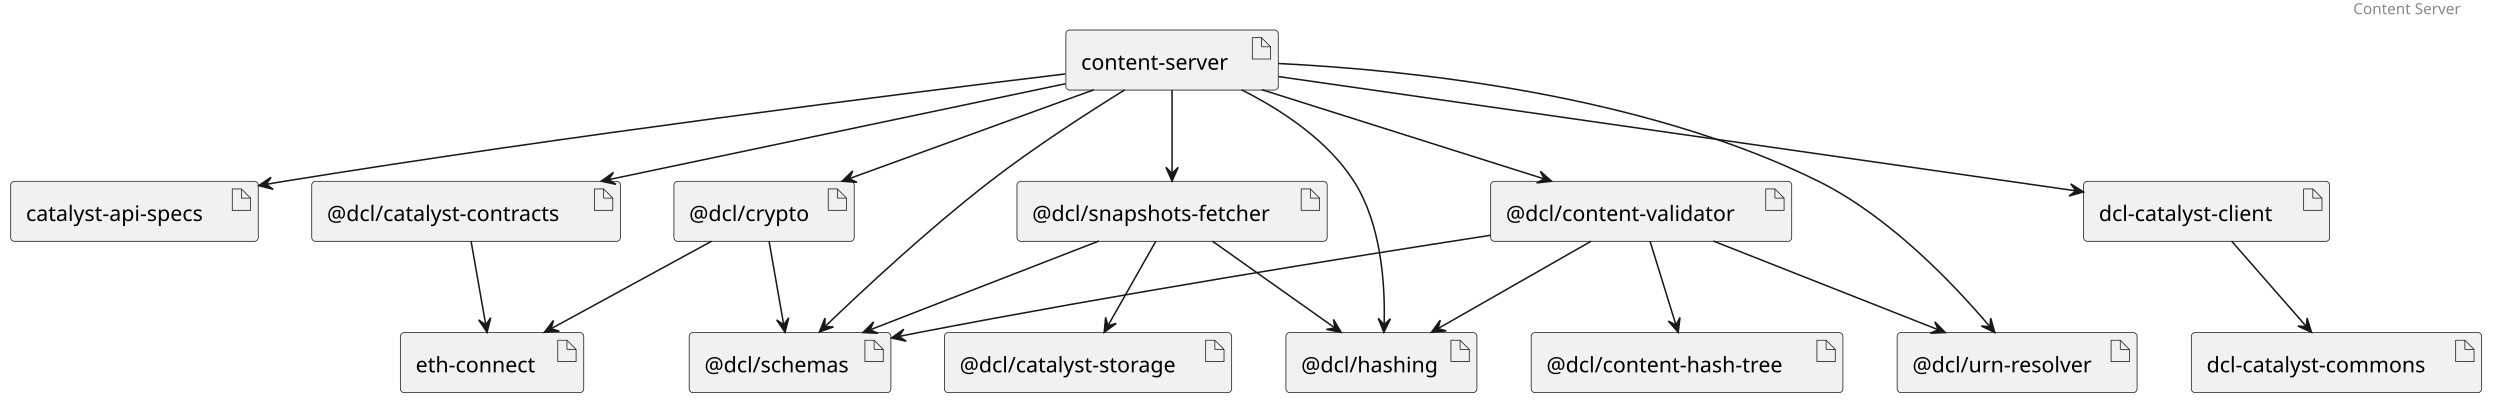
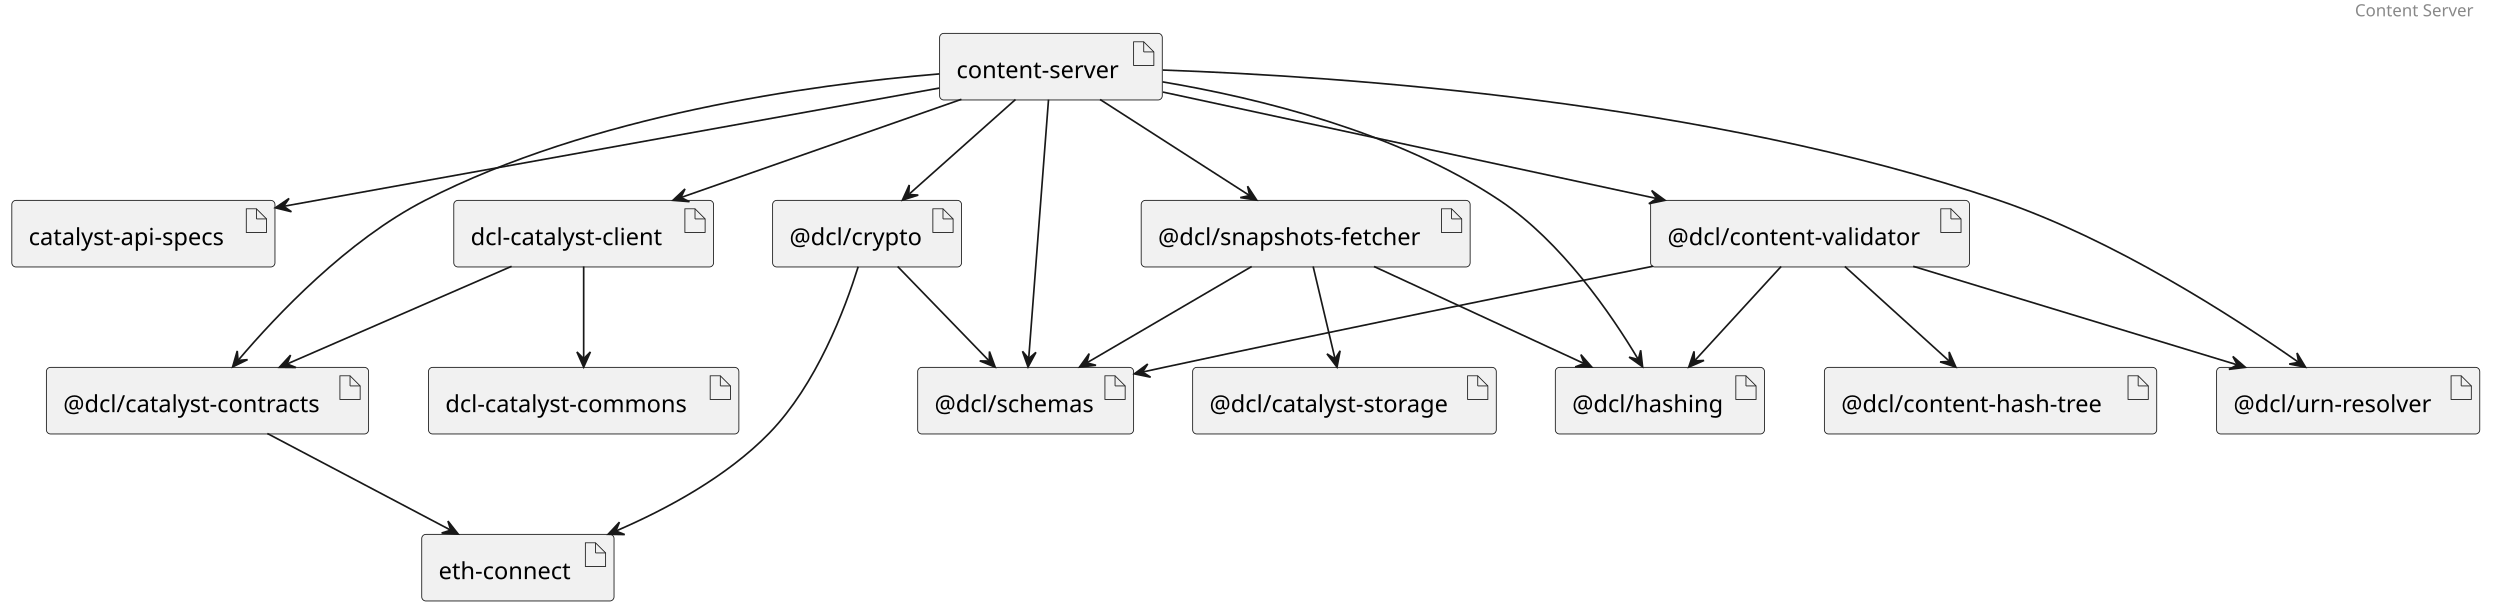
- <svg xmlns="http://www.w3.org/2000/svg" contentStyleType="text/css" height="262px" preserveAspectRatio="none" style="width:1636px;height:262px;background:#FFFFFF;" version="1.1" viewBox="0 0 1636 262" width="1636px" zoomAndPan="magnify">
+ <svg xmlns="http://www.w3.org/2000/svg" contentStyleType="text/css" height="362px" preserveAspectRatio="none" style="width:1482px;height:362px;background:#FFFFFF;" version="1.1" viewBox="0 0 1482 362" width="1482px" zoomAndPan="magnify">
  <defs />
  <g>
-     <rect height="11.641" style="stroke:#00000000;stroke-width:1.0;fill:none;" width="82" x="1540" y="0" />
-     <text fill="#888888" font-family="sans-serif" font-size="10" lengthAdjust="spacing" textLength="82" x="1540" y="9.282">Content Server</text>
+     <rect height="11.777" style="stroke:#00000000;stroke-width:1.0;fill:none;" width="72" x="1396" y="0" />
+     <text fill="#888888" font-family="sans-serif" font-size="10" lengthAdjust="spacing" textLength="72" x="1396" y="9.668">Content Server</text>
    <g id="elem_contentserver">
-       <rect fill="#F1F1F1" height="39.297" rx="2.5" ry="2.5" style="stroke:#181818;stroke-width:0.5;" width="139" x="697.5" y="19.641" />
-       <polygon fill="#F1F1F1" points="819.5,24.641,819.5,38.641,831.5,38.641,831.5,30.641,825.5,24.641,819.5,24.641" style="stroke:#181818;stroke-width:0.5;" />
-       <line style="stroke:#181818;stroke-width:0.5;" x1="825.5" x2="825.5" y1="24.641" y2="30.641" />
-       <line style="stroke:#181818;stroke-width:0.5;" x1="831.5" x2="825.5" y1="30.641" y2="30.641" />
-       <text fill="#000000" font-family="sans-serif" font-size="14" lengthAdjust="spacing" textLength="109" x="707.5" y="45.636">content-server</text>
+       <rect fill="#F1F1F1" height="39.488" rx="2.5" ry="2.5" style="stroke:#181818;stroke-width:0.5;" width="132" x="557" y="19.777" />
+       <polygon fill="#F1F1F1" points="672,24.777,672,38.777,684,38.777,684,30.777,678,24.777,672,24.777" style="stroke:#181818;stroke-width:0.5;" />
+       <line style="stroke:#181818;stroke-width:0.5;" x1="678" x2="678" y1="24.777" y2="30.777" />
+       <line style="stroke:#181818;stroke-width:0.5;" x1="684" x2="678" y1="30.777" y2="30.777" />
+       <text fill="#000000" font-family="sans-serif" font-size="14" lengthAdjust="spacing" textLength="102" x="567" y="46.312">content-server</text>
    </g>
    <g id="elem_catalystapispecs">
-       <rect fill="#F1F1F1" height="39.297" rx="2.5" ry="2.5" style="stroke:#181818;stroke-width:0.5;" width="162" x="7" y="118.641" />
-       <polygon fill="#F1F1F1" points="152,123.641,152,137.641,164,137.641,164,129.641,158,123.641,152,123.641" style="stroke:#181818;stroke-width:0.5;" />
-       <line style="stroke:#181818;stroke-width:0.5;" x1="158" x2="158" y1="123.641" y2="129.641" />
-       <line style="stroke:#181818;stroke-width:0.5;" x1="164" x2="158" y1="129.641" y2="129.641" />
-       <text fill="#000000" font-family="sans-serif" font-size="14" lengthAdjust="spacing" textLength="132" x="17" y="144.636">catalyst-api-specs</text>
+       <rect fill="#F1F1F1" height="39.488" rx="2.5" ry="2.5" style="stroke:#181818;stroke-width:0.5;" width="156" x="7" y="118.777" />
+       <polygon fill="#F1F1F1" points="146,123.777,146,137.777,158,137.777,158,129.777,152,123.777,146,123.777" style="stroke:#181818;stroke-width:0.5;" />
+       <line style="stroke:#181818;stroke-width:0.5;" x1="152" x2="152" y1="123.777" y2="129.777" />
+       <line style="stroke:#181818;stroke-width:0.5;" x1="158" x2="152" y1="129.777" y2="129.777" />
+       <text fill="#000000" font-family="sans-serif" font-size="14" lengthAdjust="spacing" textLength="126" x="17" y="145.312">catalyst-api-specs</text>
    </g>
    <g id="elem_catalystcontracts">
-       <rect fill="#F1F1F1" height="39.297" rx="2.5" ry="2.5" style="stroke:#181818;stroke-width:0.5;" width="202" x="204" y="118.641" />
-       <polygon fill="#F1F1F1" points="389,123.641,389,137.641,401,137.641,401,129.641,395,123.641,389,123.641" style="stroke:#181818;stroke-width:0.5;" />
-       <line style="stroke:#181818;stroke-width:0.5;" x1="395" x2="395" y1="123.641" y2="129.641" />
-       <line style="stroke:#181818;stroke-width:0.5;" x1="401" x2="395" y1="129.641" y2="129.641" />
-       <text fill="#000000" font-family="sans-serif" font-size="14" lengthAdjust="spacing" textLength="172" x="214" y="144.636">@dcl/catalyst-contracts</text>
+       <rect fill="#F1F1F1" height="39.488" rx="2.5" ry="2.5" style="stroke:#181818;stroke-width:0.5;" width="191" x="27.5" y="217.777" />
+       <polygon fill="#F1F1F1" points="201.5,222.777,201.5,236.777,213.5,236.777,213.5,228.777,207.5,222.777,201.5,222.777" style="stroke:#181818;stroke-width:0.5;" />
+       <line style="stroke:#181818;stroke-width:0.5;" x1="207.5" x2="207.5" y1="222.777" y2="228.777" />
+       <line style="stroke:#181818;stroke-width:0.5;" x1="213.5" x2="207.5" y1="228.777" y2="228.777" />
+       <text fill="#000000" font-family="sans-serif" font-size="14" lengthAdjust="spacing" textLength="161" x="37.5" y="244.312">@dcl/catalyst-contracts</text>
    </g>
    <g id="elem_contentvalidator">
-       <rect fill="#F1F1F1" height="39.297" rx="2.5" ry="2.5" style="stroke:#181818;stroke-width:0.5;" width="197" x="975.5" y="118.641" />
-       <polygon fill="#F1F1F1" points="1155.5,123.641,1155.5,137.641,1167.5,137.641,1167.5,129.641,1161.5,123.641,1155.5,123.641" style="stroke:#181818;stroke-width:0.5;" />
-       <line style="stroke:#181818;stroke-width:0.5;" x1="1161.5" x2="1161.5" y1="123.641" y2="129.641" />
-       <line style="stroke:#181818;stroke-width:0.5;" x1="1167.5" x2="1161.5" y1="129.641" y2="129.641" />
-       <text fill="#000000" font-family="sans-serif" font-size="14" lengthAdjust="spacing" textLength="167" x="985.5" y="144.636">@dcl/content-validator</text>
+       <rect fill="#F1F1F1" height="39.488" rx="2.5" ry="2.5" style="stroke:#181818;stroke-width:0.5;" width="189" x="978.5" y="118.777" />
+       <polygon fill="#F1F1F1" points="1150.5,123.777,1150.5,137.777,1162.5,137.777,1162.5,129.777,1156.5,123.777,1150.5,123.777" style="stroke:#181818;stroke-width:0.5;" />
+       <line style="stroke:#181818;stroke-width:0.5;" x1="1156.5" x2="1156.5" y1="123.777" y2="129.777" />
+       <line style="stroke:#181818;stroke-width:0.5;" x1="1162.5" x2="1156.5" y1="129.777" y2="129.777" />
+       <text fill="#000000" font-family="sans-serif" font-size="14" lengthAdjust="spacing" textLength="159" x="988.5" y="145.312">@dcl/content-validator</text>
    </g>
    <g id="elem_crypto">
-       <rect fill="#F1F1F1" height="39.297" rx="2.5" ry="2.5" style="stroke:#181818;stroke-width:0.5;" width="118" x="441" y="118.641" />
-       <polygon fill="#F1F1F1" points="542,123.641,542,137.641,554,137.641,554,129.641,548,123.641,542,123.641" style="stroke:#181818;stroke-width:0.5;" />
-       <line style="stroke:#181818;stroke-width:0.5;" x1="548" x2="548" y1="123.641" y2="129.641" />
-       <line style="stroke:#181818;stroke-width:0.5;" x1="554" x2="548" y1="129.641" y2="129.641" />
-       <text fill="#000000" font-family="sans-serif" font-size="14" lengthAdjust="spacing" textLength="88" x="451" y="144.636">@dcl/crypto</text>
+       <rect fill="#F1F1F1" height="39.488" rx="2.5" ry="2.5" style="stroke:#181818;stroke-width:0.5;" width="112" x="458" y="118.777" />
+       <polygon fill="#F1F1F1" points="553,123.777,553,137.777,565,137.777,565,129.777,559,123.777,553,123.777" style="stroke:#181818;stroke-width:0.5;" />
+       <line style="stroke:#181818;stroke-width:0.5;" x1="559" x2="559" y1="123.777" y2="129.777" />
+       <line style="stroke:#181818;stroke-width:0.5;" x1="565" x2="559" y1="129.777" y2="129.777" />
+       <text fill="#000000" font-family="sans-serif" font-size="14" lengthAdjust="spacing" textLength="82" x="468" y="145.312">@dcl/crypto</text>
    </g>
    <g id="elem_hashing">
-       <rect fill="#F1F1F1" height="39.297" rx="2.5" ry="2.5" style="stroke:#181818;stroke-width:0.5;" width="125" x="841.5" y="217.641" />
-       <polygon fill="#F1F1F1" points="949.5,222.641,949.5,236.641,961.5,236.641,961.5,228.641,955.5,222.641,949.5,222.641" style="stroke:#181818;stroke-width:0.5;" />
-       <line style="stroke:#181818;stroke-width:0.5;" x1="955.5" x2="955.5" y1="222.641" y2="228.641" />
-       <line style="stroke:#181818;stroke-width:0.5;" x1="961.5" x2="955.5" y1="228.641" y2="228.641" />
-       <text fill="#000000" font-family="sans-serif" font-size="14" lengthAdjust="spacing" textLength="95" x="851.5" y="243.636">@dcl/hashing</text>
+       <rect fill="#F1F1F1" height="39.488" rx="2.5" ry="2.5" style="stroke:#181818;stroke-width:0.5;" width="124" x="922" y="217.777" />
+       <polygon fill="#F1F1F1" points="1029,222.777,1029,236.777,1041,236.777,1041,228.777,1035,222.777,1029,222.777" style="stroke:#181818;stroke-width:0.5;" />
+       <line style="stroke:#181818;stroke-width:0.5;" x1="1035" x2="1035" y1="222.777" y2="228.777" />
+       <line style="stroke:#181818;stroke-width:0.5;" x1="1041" x2="1035" y1="228.777" y2="228.777" />
+       <text fill="#000000" font-family="sans-serif" font-size="14" lengthAdjust="spacing" textLength="94" x="932" y="244.312">@dcl/hashing</text>
    </g>
    <g id="elem_schemas">
-       <rect fill="#F1F1F1" height="39.297" rx="2.5" ry="2.5" style="stroke:#181818;stroke-width:0.5;" width="132" x="451" y="217.641" />
-       <polygon fill="#F1F1F1" points="566,222.641,566,236.641,578,236.641,578,228.641,572,222.641,566,222.641" style="stroke:#181818;stroke-width:0.5;" />
-       <line style="stroke:#181818;stroke-width:0.5;" x1="572" x2="572" y1="222.641" y2="228.641" />
-       <line style="stroke:#181818;stroke-width:0.5;" x1="578" x2="572" y1="228.641" y2="228.641" />
-       <text fill="#000000" font-family="sans-serif" font-size="14" lengthAdjust="spacing" textLength="102" x="461" y="243.636">@dcl/schemas</text>
+       <rect fill="#F1F1F1" height="39.488" rx="2.5" ry="2.5" style="stroke:#181818;stroke-width:0.5;" width="128" x="544" y="217.777" />
+       <polygon fill="#F1F1F1" points="655,222.777,655,236.777,667,236.777,667,228.777,661,222.777,655,222.777" style="stroke:#181818;stroke-width:0.5;" />
+       <line style="stroke:#181818;stroke-width:0.5;" x1="661" x2="661" y1="222.777" y2="228.777" />
+       <line style="stroke:#181818;stroke-width:0.5;" x1="667" x2="661" y1="228.777" y2="228.777" />
+       <text fill="#000000" font-family="sans-serif" font-size="14" lengthAdjust="spacing" textLength="98" x="554" y="244.312">@dcl/schemas</text>
    </g>
    <g id="elem_snapshotsfetcher">
-       <rect fill="#F1F1F1" height="39.297" rx="2.5" ry="2.5" style="stroke:#181818;stroke-width:0.5;" width="203" x="665.5" y="118.641" />
-       <polygon fill="#F1F1F1" points="851.5,123.641,851.5,137.641,863.5,137.641,863.5,129.641,857.5,123.641,851.5,123.641" style="stroke:#181818;stroke-width:0.5;" />
-       <line style="stroke:#181818;stroke-width:0.5;" x1="857.5" x2="857.5" y1="123.641" y2="129.641" />
-       <line style="stroke:#181818;stroke-width:0.5;" x1="863.5" x2="857.5" y1="129.641" y2="129.641" />
-       <text fill="#000000" font-family="sans-serif" font-size="14" lengthAdjust="spacing" textLength="173" x="675.5" y="144.636">@dcl/snapshots-fetcher</text>
+       <rect fill="#F1F1F1" height="39.488" rx="2.5" ry="2.5" style="stroke:#181818;stroke-width:0.5;" width="195" x="676.5" y="118.777" />
+       <polygon fill="#F1F1F1" points="854.5,123.777,854.5,137.777,866.5,137.777,866.5,129.777,860.5,123.777,854.5,123.777" style="stroke:#181818;stroke-width:0.5;" />
+       <line style="stroke:#181818;stroke-width:0.5;" x1="860.5" x2="860.5" y1="123.777" y2="129.777" />
+       <line style="stroke:#181818;stroke-width:0.5;" x1="866.5" x2="860.5" y1="129.777" y2="129.777" />
+       <text fill="#000000" font-family="sans-serif" font-size="14" lengthAdjust="spacing" textLength="165" x="686.5" y="145.312">@dcl/snapshots-fetcher</text>
    </g>
    <g id="elem_urnresolver">
-       <rect fill="#F1F1F1" height="39.297" rx="2.5" ry="2.5" style="stroke:#181818;stroke-width:0.5;" width="157" x="1241.5" y="217.641" />
-       <polygon fill="#F1F1F1" points="1381.5,222.641,1381.5,236.641,1393.5,236.641,1393.5,228.641,1387.5,222.641,1381.5,222.641" style="stroke:#181818;stroke-width:0.5;" />
-       <line style="stroke:#181818;stroke-width:0.5;" x1="1387.5" x2="1387.5" y1="222.641" y2="228.641" />
-       <line style="stroke:#181818;stroke-width:0.5;" x1="1393.5" x2="1387.5" y1="228.641" y2="228.641" />
-       <text fill="#000000" font-family="sans-serif" font-size="14" lengthAdjust="spacing" textLength="127" x="1251.5" y="243.636">@dcl/urn-resolver</text>
+       <rect fill="#F1F1F1" height="39.488" rx="2.5" ry="2.5" style="stroke:#181818;stroke-width:0.5;" width="156" x="1314" y="217.777" />
+       <polygon fill="#F1F1F1" points="1453,222.777,1453,236.777,1465,236.777,1465,228.777,1459,222.777,1453,222.777" style="stroke:#181818;stroke-width:0.5;" />
+       <line style="stroke:#181818;stroke-width:0.5;" x1="1459" x2="1459" y1="222.777" y2="228.777" />
+       <line style="stroke:#181818;stroke-width:0.5;" x1="1465" x2="1459" y1="228.777" y2="228.777" />
+       <text fill="#000000" font-family="sans-serif" font-size="14" lengthAdjust="spacing" textLength="126" x="1324" y="244.312">@dcl/urn-resolver</text>
    </g>
    <g id="elem_ethconnect">
-       <rect fill="#F1F1F1" height="39.297" rx="2.5" ry="2.5" style="stroke:#181818;stroke-width:0.5;" width="120" x="262" y="217.641" />
-       <polygon fill="#F1F1F1" points="365,222.641,365,236.641,377,236.641,377,228.641,371,222.641,365,222.641" style="stroke:#181818;stroke-width:0.5;" />
-       <line style="stroke:#181818;stroke-width:0.5;" x1="371" x2="371" y1="222.641" y2="228.641" />
-       <line style="stroke:#181818;stroke-width:0.5;" x1="377" x2="371" y1="228.641" y2="228.641" />
-       <text fill="#000000" font-family="sans-serif" font-size="14" lengthAdjust="spacing" textLength="90" x="272" y="243.636">eth-connect</text>
+       <rect fill="#F1F1F1" height="39.488" rx="2.5" ry="2.5" style="stroke:#181818;stroke-width:0.5;" width="114" x="250" y="316.777" />
+       <polygon fill="#F1F1F1" points="347,321.777,347,335.777,359,335.777,359,327.777,353,321.777,347,321.777" style="stroke:#181818;stroke-width:0.5;" />
+       <line style="stroke:#181818;stroke-width:0.5;" x1="353" x2="353" y1="321.777" y2="327.777" />
+       <line style="stroke:#181818;stroke-width:0.5;" x1="359" x2="353" y1="327.777" y2="327.777" />
+       <text fill="#000000" font-family="sans-serif" font-size="14" lengthAdjust="spacing" textLength="84" x="260" y="343.312">eth-connect</text>
    </g>
    <g id="elem_contenthashtree">
-       <rect fill="#F1F1F1" height="39.297" rx="2.5" ry="2.5" style="stroke:#181818;stroke-width:0.5;" width="204" x="1002" y="217.641" />
-       <polygon fill="#F1F1F1" points="1189,222.641,1189,236.641,1201,236.641,1201,228.641,1195,222.641,1189,222.641" style="stroke:#181818;stroke-width:0.5;" />
-       <line style="stroke:#181818;stroke-width:0.5;" x1="1195" x2="1195" y1="222.641" y2="228.641" />
-       <line style="stroke:#181818;stroke-width:0.5;" x1="1201" x2="1195" y1="228.641" y2="228.641" />
-       <text fill="#000000" font-family="sans-serif" font-size="14" lengthAdjust="spacing" textLength="174" x="1012" y="243.636">@dcl/content-hash-tree</text>
+       <rect fill="#F1F1F1" height="39.488" rx="2.5" ry="2.5" style="stroke:#181818;stroke-width:0.5;" width="197" x="1081.5" y="217.777" />
+       <polygon fill="#F1F1F1" points="1261.5,222.777,1261.5,236.777,1273.5,236.777,1273.5,228.777,1267.5,222.777,1261.5,222.777" style="stroke:#181818;stroke-width:0.5;" />
+       <line style="stroke:#181818;stroke-width:0.5;" x1="1267.5" x2="1267.5" y1="222.777" y2="228.777" />
+       <line style="stroke:#181818;stroke-width:0.5;" x1="1273.5" x2="1267.5" y1="228.777" y2="228.777" />
+       <text fill="#000000" font-family="sans-serif" font-size="14" lengthAdjust="spacing" textLength="167" x="1091.5" y="244.312">@dcl/content-hash-tree</text>
    </g>
    <g id="elem_catalyststorage">
-       <rect fill="#F1F1F1" height="39.297" rx="2.5" ry="2.5" style="stroke:#181818;stroke-width:0.5;" width="188" x="618" y="217.641" />
-       <polygon fill="#F1F1F1" points="789,222.641,789,236.641,801,236.641,801,228.641,795,222.641,789,222.641" style="stroke:#181818;stroke-width:0.5;" />
-       <line style="stroke:#181818;stroke-width:0.5;" x1="795" x2="795" y1="222.641" y2="228.641" />
-       <line style="stroke:#181818;stroke-width:0.5;" x1="801" x2="795" y1="228.641" y2="228.641" />
-       <text fill="#000000" font-family="sans-serif" font-size="14" lengthAdjust="spacing" textLength="158" x="628" y="243.636">@dcl/catalyst-storage</text>
+       <rect fill="#F1F1F1" height="39.488" rx="2.5" ry="2.5" style="stroke:#181818;stroke-width:0.5;" width="180" x="707" y="217.777" />
+       <polygon fill="#F1F1F1" points="870,222.777,870,236.777,882,236.777,882,228.777,876,222.777,870,222.777" style="stroke:#181818;stroke-width:0.5;" />
+       <line style="stroke:#181818;stroke-width:0.5;" x1="876" x2="876" y1="222.777" y2="228.777" />
+       <line style="stroke:#181818;stroke-width:0.5;" x1="882" x2="876" y1="228.777" y2="228.777" />
+       <text fill="#000000" font-family="sans-serif" font-size="14" lengthAdjust="spacing" textLength="150" x="717" y="244.312">@dcl/catalyst-storage</text>
    </g>
    <g id="elem_catalystclient">
-       <rect fill="#F1F1F1" height="39.297" rx="2.5" ry="2.5" style="stroke:#181818;stroke-width:0.5;" width="161" x="1363.5" y="118.641" />
-       <polygon fill="#F1F1F1" points="1507.5,123.641,1507.5,137.641,1519.5,137.641,1519.5,129.641,1513.5,123.641,1507.5,123.641" style="stroke:#181818;stroke-width:0.5;" />
-       <line style="stroke:#181818;stroke-width:0.5;" x1="1513.5" x2="1513.5" y1="123.641" y2="129.641" />
-       <line style="stroke:#181818;stroke-width:0.5;" x1="1519.5" x2="1513.5" y1="129.641" y2="129.641" />
-       <text fill="#000000" font-family="sans-serif" font-size="14" lengthAdjust="spacing" textLength="131" x="1373.5" y="144.636">dcl-catalyst-client</text>
+       <rect fill="#F1F1F1" height="39.488" rx="2.5" ry="2.5" style="stroke:#181818;stroke-width:0.5;" width="154" x="269" y="118.777" />
+       <polygon fill="#F1F1F1" points="406,123.777,406,137.777,418,137.777,418,129.777,412,123.777,406,123.777" style="stroke:#181818;stroke-width:0.5;" />
+       <line style="stroke:#181818;stroke-width:0.5;" x1="412" x2="412" y1="123.777" y2="129.777" />
+       <line style="stroke:#181818;stroke-width:0.5;" x1="418" x2="412" y1="129.777" y2="129.777" />
+       <text fill="#000000" font-family="sans-serif" font-size="14" lengthAdjust="spacing" textLength="124" x="279" y="145.312">dcl-catalyst-client</text>
    </g>
    <g id="elem_catalystcommons">
-       <rect fill="#F1F1F1" height="39.297" rx="2.5" ry="2.5" style="stroke:#181818;stroke-width:0.5;" width="190" x="1434" y="217.641" />
-       <polygon fill="#F1F1F1" points="1607,222.641,1607,236.641,1619,236.641,1619,228.641,1613,222.641,1607,222.641" style="stroke:#181818;stroke-width:0.5;" />
-       <line style="stroke:#181818;stroke-width:0.5;" x1="1613" x2="1613" y1="222.641" y2="228.641" />
-       <line style="stroke:#181818;stroke-width:0.5;" x1="1619" x2="1613" y1="228.641" y2="228.641" />
-       <text fill="#000000" font-family="sans-serif" font-size="14" lengthAdjust="spacing" textLength="160" x="1444" y="243.636">dcl-catalyst-commons</text>
+       <rect fill="#F1F1F1" height="39.488" rx="2.5" ry="2.5" style="stroke:#181818;stroke-width:0.5;" width="184" x="254" y="217.777" />
+       <polygon fill="#F1F1F1" points="421,222.777,421,236.777,433,236.777,433,228.777,427,222.777,421,222.777" style="stroke:#181818;stroke-width:0.5;" />
+       <line style="stroke:#181818;stroke-width:0.5;" x1="427" x2="427" y1="222.777" y2="228.777" />
+       <line style="stroke:#181818;stroke-width:0.5;" x1="433" x2="427" y1="228.777" y2="228.777" />
+       <text fill="#000000" font-family="sans-serif" font-size="14" lengthAdjust="spacing" textLength="154" x="264" y="244.312">dcl-catalyst-commons</text>
    </g>
    <g id="link_contentserver_catalystapispecs">
-       <path d="M697.068,48.391 C587.757,61.557 369.874,88.885 186,118.641 C182.154,119.263 178.228,119.919 174.264,120.598 " fill="none" id="contentserver-to-catalystapispecs" style="stroke:#181818;stroke-width:1.0;" />
-       <polygon fill="#181818" points="169.226,121.469,178.776,123.875,174.153,120.616,177.412,115.992,169.226,121.469" style="stroke:#181818;stroke-width:1.0;" />
+       <path d="M556.76,52.217 C458.75,69.887 275.19,102.987 168.23,122.267 " fill="none" id="contentserver-to-catalystapispecs" style="stroke:#181818;stroke-width:1.0;" />
+       <polygon fill="#181818" points="163.2,123.177,172.766,125.522,168.121,122.293,171.351,117.648,163.2,123.177" style="stroke:#181818;stroke-width:1.0;" />
    </g>
    <g id="link_contentserver_catalystcontracts">
-       <path d="M697.334,54.768 C617.671,71.494 486.878,98.955 398.423,117.526 " fill="none" id="contentserver-to-catalystcontracts" style="stroke:#181818;stroke-width:1.0;" />
-       <polygon fill="#181818" points="393.453,118.57,403.083,120.633,398.346,117.541,401.438,112.804,393.453,118.57" style="stroke:#181818;stroke-width:1.0;" />
+       <path d="M556.86,43.817 C479.83,50.227 350.57,68.247 252,118.777 C206.01,142.347 164.02,186.687 141.13,213.647 " fill="none" id="contentserver-to-catalystcontracts" style="stroke:#181818;stroke-width:1.0;" />
+       <polygon fill="#181818" points="137.89,217.497,146.75,213.196,141.113,213.675,140.634,208.038,137.89,217.497" style="stroke:#181818;stroke-width:1.0;" />
    </g>
    <g id="link_contentserver_contentvalidator">
-       <path d="M825.829,58.729 C878.728,75.443 956.237,99.932 1010.52,117.084 " fill="none" id="contentserver-to-contentvalidator" style="stroke:#181818;stroke-width:1.0;" />
-       <polygon fill="#181818" points="1015.37,118.616,1008.003,112.079,1010.605,117.102,1005.581,119.703,1015.37,118.616" style="stroke:#181818;stroke-width:1.0;" />
+       <path d="M689.4,54.587 C766.82,71.277 895.23,98.957 981.93,117.647 " fill="none" id="contentserver-to-contentvalidator" style="stroke:#181818;stroke-width:1.0;" />
+       <polygon fill="#181818" points="987.06,118.747,979.11,112.934,982.173,117.69,977.418,120.754,987.06,118.747" style="stroke:#181818;stroke-width:1.0;" />
    </g>
    <g id="link_contentserver_crypto">
-       <path d="M715.836,58.729 C670.014,75.376 602.962,99.735 555.78,116.876 " fill="none" id="contentserver-to-crypto" style="stroke:#181818;stroke-width:1.0;" />
-       <polygon fill="#181818" points="550.991,118.616,560.816,119.303,555.691,116.909,558.085,111.783,550.991,118.616" style="stroke:#181818;stroke-width:1.0;" />
+       <path d="M601.98,58.977 C584.04,74.947 558.19,97.957 539.15,114.897 " fill="none" id="contentserver-to-crypto" style="stroke:#181818;stroke-width:1.0;" />
+       <polygon fill="#181818" points="534.95,118.627,544.333,115.635,538.686,115.305,539.017,109.657,534.95,118.627" style="stroke:#181818;stroke-width:1.0;" />
    </g>
    <g id="link_contentserver_hashing">
-       <path d="M812.491,58.783 C838.226,71.73 868.642,91.55 886,118.641 C904.19,147.03 906.494,187.041 905.78,212.276 " fill="none" id="contentserver-to-hashing" style="stroke:#181818;stroke-width:1.0;" />
-       <polygon fill="#181818" points="905.586,217.428,909.921,208.584,905.774,212.431,901.927,208.284,905.586,217.428" style="stroke:#181818;stroke-width:1.0;" />
+       <path d="M689.18,48.537 C746.05,58.137 828.24,78.187 889,118.777 C925.7,143.297 955.2,186.347 971.11,212.977 " fill="none" id="contentserver-to-hashing" style="stroke:#181818;stroke-width:1.0;" />
+       <polygon fill="#181818" points="973.73,217.427,972.606,207.643,971.191,213.12,965.714,211.705,973.73,217.427" style="stroke:#181818;stroke-width:1.0;" />
    </g>
    <g id="link_contentserver_schemas">
-       <path d="M736.066,58.784 C711.53,73.986 676.708,96.492 648,118.641 C608.115,149.413 565.262,189.291 539.812,213.779 " fill="none" id="contentserver-to-schemas" style="stroke:#181818;stroke-width:1.0;" />
-       <polygon fill="#181818" points="536.186,217.277,545.441,213.907,539.784,213.806,539.886,208.15,536.186,217.277" style="stroke:#181818;stroke-width:1.0;" />
+       <path d="M621.56,59.067 C618.82,94.927 612.84,173.027 609.82,212.467 " fill="none" id="contentserver-to-schemas" style="stroke:#181818;stroke-width:1.0;" />
+       <polygon fill="#181818" points="609.43,217.537,614.112,208.873,609.816,212.552,606.136,208.256,609.43,217.537" style="stroke:#181818;stroke-width:1.0;" />
    </g>
    <g id="link_contentserver_snapshotsfetcher">
-       <path d="M767,58.844 C767,74.41 767,96.662 767,113.468 " fill="none" id="contentserver-to-snapshotsfetcher" style="stroke:#181818;stroke-width:1.0;" />
-       <polygon fill="#181818" points="767,118.496,771,109.496,767,113.496,763,109.496,767,118.496" style="stroke:#181818;stroke-width:1.0;" />
+       <path d="M652.11,58.977 C677.39,75.217 713.99,98.727 740.48,115.747 " fill="none" id="contentserver-to-snapshotsfetcher" style="stroke:#181818;stroke-width:1.0;" />
+       <polygon fill="#181818" points="744.98,118.627,739.572,110.396,740.774,115.924,735.246,117.125,744.98,118.627" style="stroke:#181818;stroke-width:1.0;" />
    </g>
    <g id="link_contentserver_urnresolver">
-       <path d="M836.544,41.557 C923.477,45.836 1074.84,61.698 1190,118.641 C1236.79,141.775 1279.25,186.673 1302.17,213.775 " fill="none" id="contentserver-to-urnresolver" style="stroke:#181818;stroke-width:1.0;" />
-       <polygon fill="#181818" points="1305.41,217.639,1302.691,208.173,1302.197,213.809,1296.562,213.315,1305.41,217.639" style="stroke:#181818;stroke-width:1.0;" />
+       <path d="M689.32,41.527 C796.37,45.297 1012.67,60.227 1185,118.777 C1252.95,141.867 1323.97,187.707 1362.63,214.797 " fill="none" id="contentserver-to-urnresolver" style="stroke:#181818;stroke-width:1.0;" />
+       <polygon fill="#181818" points="1366.72,217.687,1361.657,209.24,1362.629,214.812,1357.057,215.785,1366.72,217.687" style="stroke:#181818;stroke-width:1.0;" />
    </g>
    <g id="link_contentserver_catalystclient">
-       <path d="M836.585,50.111 C961.344,67.986 1222.69,105.431 1358.28,124.859 " fill="none" id="contentserver-to-catalystclient" style="stroke:#181818;stroke-width:1.0;" />
-       <polygon fill="#181818" points="1363.45,125.599,1355.114,120.354,1358.501,124.884,1353.971,128.272,1363.45,125.599" style="stroke:#181818;stroke-width:1.0;" />
+       <path d="M569.92,58.867 C522.38,75.507 452.82,99.867 403.87,117.017 " fill="none" id="contentserver-to-catalystclient" style="stroke:#181818;stroke-width:1.0;" />
+       <polygon fill="#181818" points="398.9,118.757,408.717,119.546,403.617,117.099,406.064,111.999,398.9,118.757" style="stroke:#181818;stroke-width:1.0;" />
    </g>
    <g id="link_catalystclient_catalystcommons">
-       <path d="M1460.39,157.843 C1474.26,173.678 1494.2,196.431 1509.01,213.332 " fill="none" id="catalystclient-to-catalystcommons" style="stroke:#181818;stroke-width:1.0;" />
-       <polygon fill="#181818" points="1512.66,217.495,1509.733,208.092,1509.363,213.736,1503.718,213.367,1512.66,217.495" style="stroke:#181818;stroke-width:1.0;" />
+       <path d="M346,157.977 C346,173.547 346,195.797 346,212.607 " fill="none" id="catalystclient-to-catalystcommons" style="stroke:#181818;stroke-width:1.0;" />
+       <polygon fill="#181818" points="346,217.627,350,208.627,346,212.627,342,208.627,346,217.627" style="stroke:#181818;stroke-width:1.0;" />
    </g>
    <g id="link_catalystcontracts_ethconnect">
-       <path d="M308.278,157.843 C311.006,173.409 314.906,195.662 317.851,212.468 " fill="none" id="catalystcontracts-to-ethconnect" style="stroke:#181818;stroke-width:1.0;" />
-       <polygon fill="#181818" points="318.732,217.495,321.118,207.94,317.869,212.571,313.239,209.321,318.732,217.495" style="stroke:#181818;stroke-width:1.0;" />
+       <path d="M158.48,256.977 C189.53,273.347 234.62,297.117 266.96,314.167 " fill="none" id="catalystcontracts-to-ethconnect" style="stroke:#181818;stroke-width:1.0;" />
+       <polygon fill="#181818" points="271.63,316.627,265.536,308.89,267.208,314.295,261.803,315.966,271.63,316.627" style="stroke:#181818;stroke-width:1.0;" />
    </g>
    <g id="link_contentvalidator_contenthashtree">
-       <path d="M1079.78,157.843 C1084.6,173.409 1091.48,195.662 1096.68,212.468 " fill="none" id="contentvalidator-to-contenthashtree" style="stroke:#181818;stroke-width:1.0;" />
-       <polygon fill="#181818" points="1098.23,217.495,1099.397,207.716,1096.755,212.718,1091.753,210.076,1098.23,217.495" style="stroke:#181818;stroke-width:1.0;" />
+       <path d="M1093.63,157.977 C1111.25,173.947 1136.62,196.957 1155.31,213.897 " fill="none" id="contentvalidator-to-contenthashtree" style="stroke:#181818;stroke-width:1.0;" />
+       <polygon fill="#181818" points="1159.43,217.627,1155.453,208.617,1155.727,214.268,1150.077,214.542,1159.43,217.627" style="stroke:#181818;stroke-width:1.0;" />
    </g>
    <g id="link_contentvalidator_hashing">
-       <path d="M1041.22,157.843 C1012.65,174.147 971.218,197.787 941.365,214.821 " fill="none" id="contentvalidator-to-hashing" style="stroke:#181818;stroke-width:1.0;" />
-       <polygon fill="#181818" points="936.677,217.495,946.476,216.511,941.02,215.018,942.513,209.562,936.677,217.495" style="stroke:#181818;stroke-width:1.0;" />
+       <path d="M1055.84,157.977 C1041.19,173.947 1020.08,196.957 1004.53,213.897 " fill="none" id="contentvalidator-to-hashing" style="stroke:#181818;stroke-width:1.0;" />
+       <polygon fill="#181818" points="1001.11,217.627,1010.136,213.686,1004.485,213.938,1004.233,208.287,1001.11,217.627" style="stroke:#181818;stroke-width:1.0;" />
    </g>
    <g id="link_contentvalidator_schemas">
-       <path d="M975.441,153.96 C879.573,168.736 729.935,192.761 601,217.641 C596.89,218.434 592.673,219.275 588.421,220.144 " fill="none" id="contentvalidator-to-schemas" style="stroke:#181818;stroke-width:1.0;" />
-       <polygon fill="#181818" points="583.419,221.176,593.042,223.273,588.316,220.165,591.424,215.439,583.419,221.176" style="stroke:#181818;stroke-width:1.0;" />
+       <path d="M980.02,157.797 C902.39,173.397 788.87,196.497 690,217.777 C685.9,218.657 681.68,219.577 677.43,220.507 " fill="none" id="contentvalidator-to-schemas" style="stroke:#181818;stroke-width:1.0;" />
+       <polygon fill="#181818" points="672.43,221.617,682.078,223.597,677.314,220.546,680.364,215.782,672.43,221.617" style="stroke:#181818;stroke-width:1.0;" />
    </g>
    <g id="link_contentvalidator_urnresolver">
-       <path d="M1121.14,157.728 C1163.27,174.341 1224.89,198.637 1268.34,215.772 " fill="none" id="contentvalidator-to-urnresolver" style="stroke:#181818;stroke-width:1.0;" />
-       <polygon fill="#181818" points="1273.02,217.616,1266.107,210.6,1268.367,215.786,1263.18,218.046,1273.02,217.616" style="stroke:#181818;stroke-width:1.0;" />
+       <path d="M1134.13,157.867 C1189.1,174.577 1269.63,199.067 1326.04,216.217 " fill="none" id="contentvalidator-to-urnresolver" style="stroke:#181818;stroke-width:1.0;" />
+       <polygon fill="#181818" points="1331.08,217.757,1323.641,211.303,1326.298,216.297,1321.304,218.954,1331.08,217.757" style="stroke:#181818;stroke-width:1.0;" />
    </g>
    <g id="link_crypto_schemas">
-       <path d="M503.278,157.843 C506.006,173.409 509.906,195.662 512.851,212.468 " fill="none" id="crypto-to-schemas" style="stroke:#181818;stroke-width:1.0;" />
-       <polygon fill="#181818" points="513.732,217.495,516.119,207.94,512.869,212.571,508.239,209.321,513.732,217.495" style="stroke:#181818;stroke-width:1.0;" />
+       <path d="M532.12,157.977 C547.6,173.947 569.89,196.957 586.31,213.897 " fill="none" id="crypto-to-schemas" style="stroke:#181818;stroke-width:1.0;" />
+       <polygon fill="#181818" points="589.93,217.627,586.544,208.379,586.452,214.035,580.796,213.943,589.93,217.627" style="stroke:#181818;stroke-width:1.0;" />
    </g>
    <g id="link_crypto_ethconnect">
-       <path d="M465.68,157.843 C435.638,174.214 392.024,197.982 360.738,215.03 " fill="none" id="crypto-to-ethconnect" style="stroke:#181818;stroke-width:1.0;" />
-       <polygon fill="#181818" points="356.215,217.495,366.032,216.701,360.605,215.103,362.203,209.676,356.215,217.495" style="stroke:#181818;stroke-width:1.0;" />
+       <path d="M508.73,158.127 C500.87,183.317 483.94,228.097 456,256.777 C430.83,282.627 395.3,301.787 365.25,314.717 " fill="none" id="crypto-to-ethconnect" style="stroke:#181818;stroke-width:1.0;" />
+       <polygon fill="#181818" points="360.48,316.737,370.328,316.894,365.081,314.78,367.196,309.533,360.48,316.737" style="stroke:#181818;stroke-width:1.0;" />
    </g>
    <g id="link_snapshotsfetcher_catalyststorage">
-       <path d="M756.395,157.843 C747.493,173.544 734.734,196.046 725.177,212.901 " fill="none" id="snapshotsfetcher-to-catalyststorage" style="stroke:#181818;stroke-width:1.0;" />
-       <polygon fill="#181818" points="722.572,217.495,730.49,211.639,725.038,213.146,723.531,207.693,722.572,217.495" style="stroke:#181818;stroke-width:1.0;" />
+       <path d="M778.43,157.977 C782.13,173.547 787.4,195.797 791.39,212.607 " fill="none" id="snapshotsfetcher-to-catalyststorage" style="stroke:#181818;stroke-width:1.0;" />
+       <polygon fill="#181818" points="792.58,217.627,794.419,207.952,791.438,212.76,786.63,209.779,792.58,217.627" style="stroke:#181818;stroke-width:1.0;" />
    </g>
    <g id="link_snapshotsfetcher_hashing">
-       <path d="M793.415,157.843 C816.253,174.013 849.281,197.398 873.292,214.399 " fill="none" id="snapshotsfetcher-to-hashing" style="stroke:#181818;stroke-width:1.0;" />
-       <polygon fill="#181818" points="877.666,217.495,872.633,209.03,873.586,214.606,868.01,215.558,877.666,217.495" style="stroke:#181818;stroke-width:1.0;" />
+       <path d="M814.49,157.977 C850.08,174.417 901.81,198.317 938.75,215.377 " fill="none" id="snapshotsfetcher-to-hashing" style="stroke:#181818;stroke-width:1.0;" />
+       <polygon fill="#181818" points="943.63,217.627,937.139,210.22,939.091,215.529,933.782,217.482,943.63,217.627" style="stroke:#181818;stroke-width:1.0;" />
    </g>
    <g id="link_snapshotsfetcher_schemas">
-       <path d="M719.093,157.728 C676.276,174.341 613.66,198.637 569.497,215.772 " fill="none" id="snapshotsfetcher-to-schemas" style="stroke:#181818;stroke-width:1.0;" />
-       <polygon fill="#181818" points="564.745,217.616,574.582,218.089,569.406,215.807,571.689,210.631,564.745,217.616" style="stroke:#181818;stroke-width:1.0;" />
+       <path d="M741.99,157.977 C714.09,174.287 673.64,197.927 644.49,214.957 " fill="none" id="snapshotsfetcher-to-schemas" style="stroke:#181818;stroke-width:1.0;" />
+       <polygon fill="#181818" points="639.91,217.627,649.697,216.528,644.224,215.099,645.652,209.626,639.91,217.627" style="stroke:#181818;stroke-width:1.0;" />
+     </g>
+     <g id="link_catalystclient_catalystcontracts">
+       <path d="M303.27,157.867 C265.23,174.407 209.67,198.577 170.31,215.697 " fill="none" id="catalystclient-to-catalystcontracts" style="stroke:#181818;stroke-width:1.0;" />
+       <polygon fill="#181818" points="165.59,217.757,175.438,217.852,170.178,215.77,172.26,210.51,165.59,217.757" style="stroke:#181818;stroke-width:1.0;" />
    </g>
  </g>
</svg>
